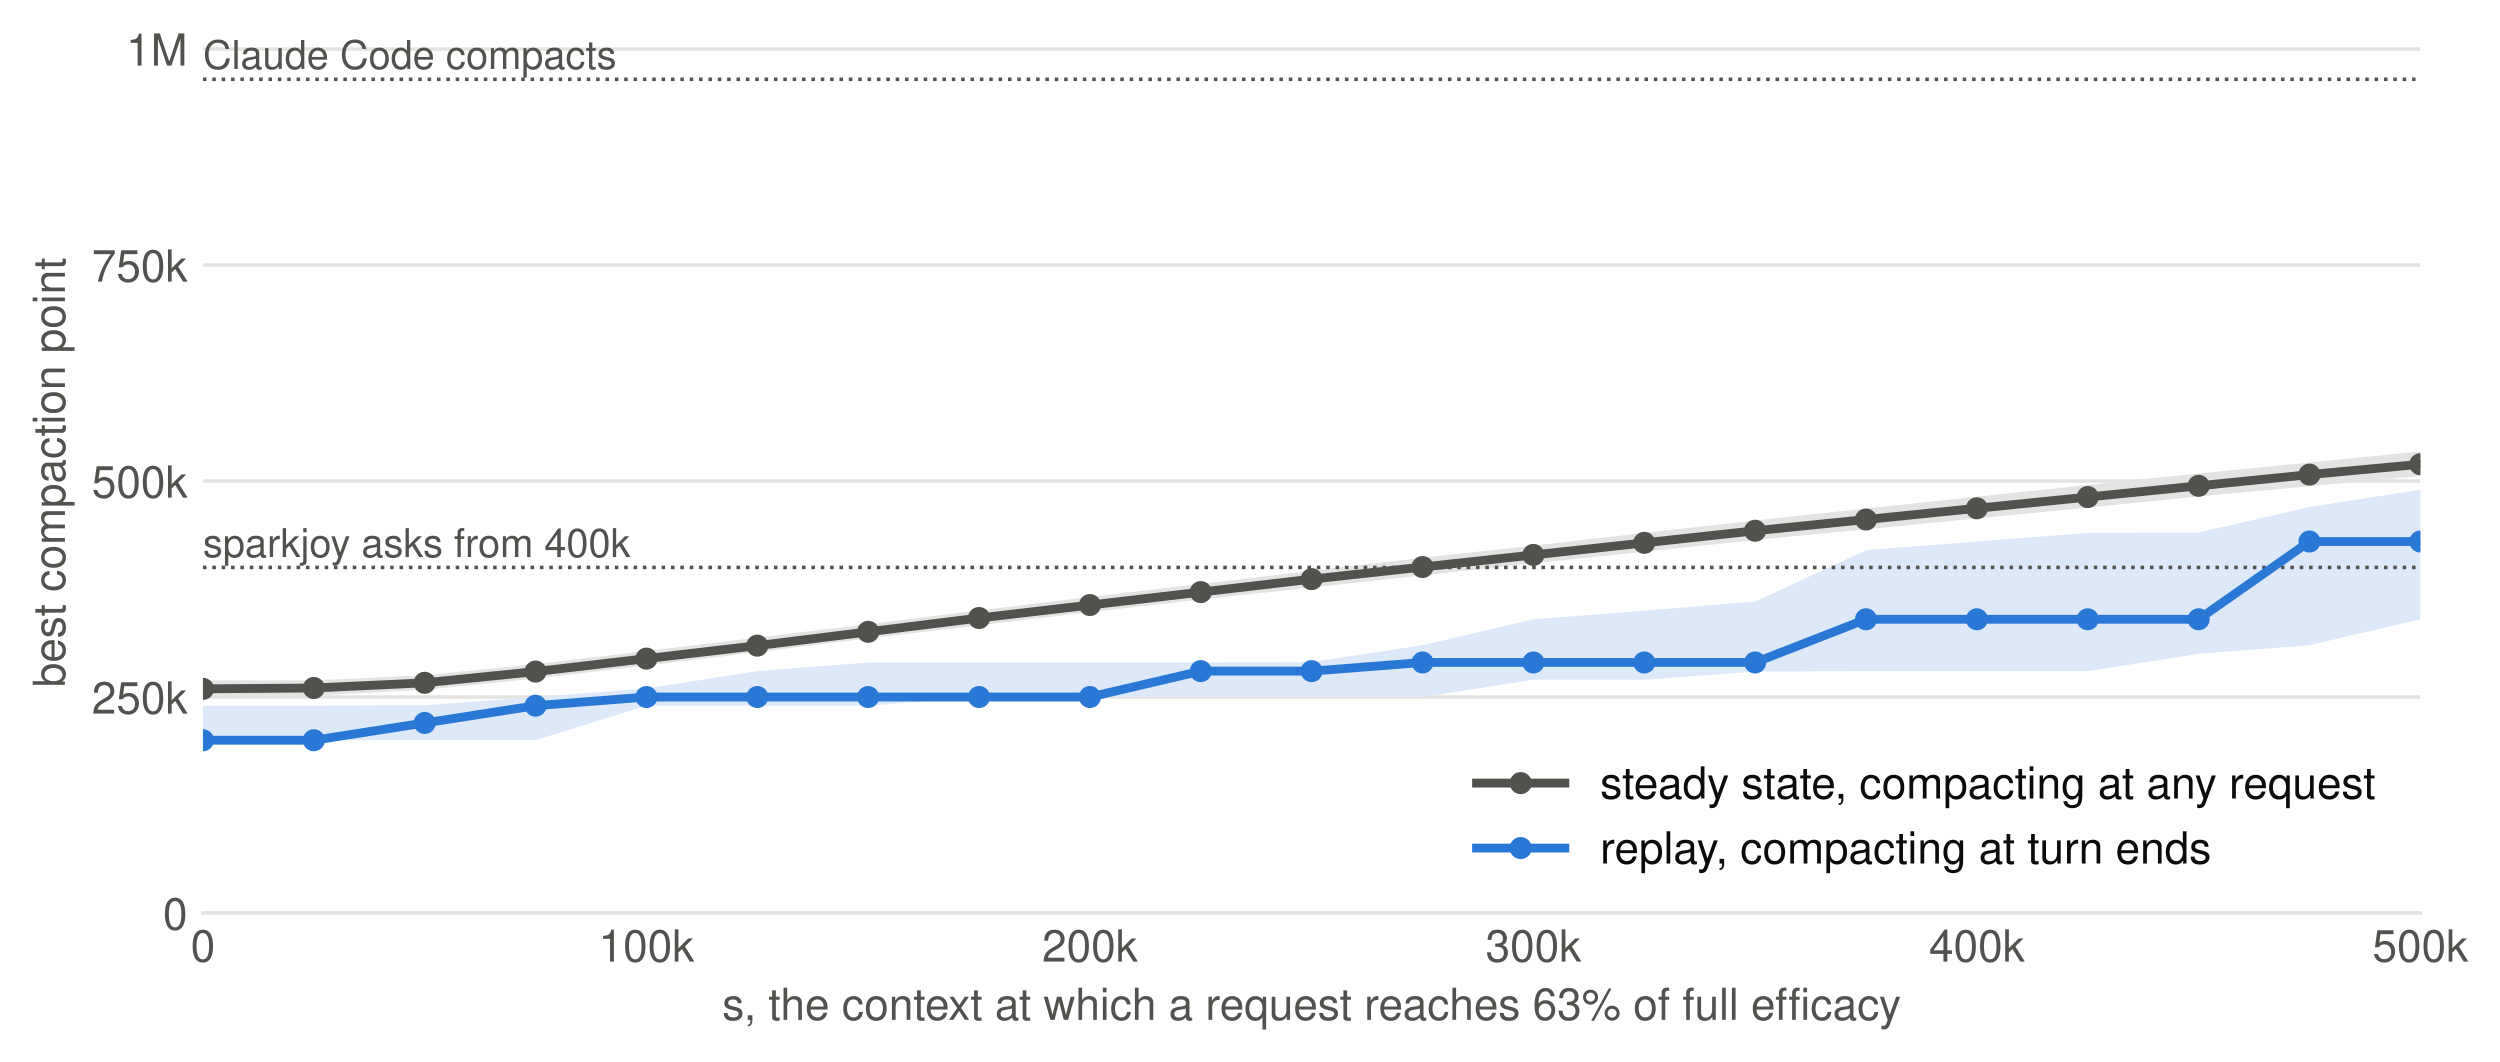
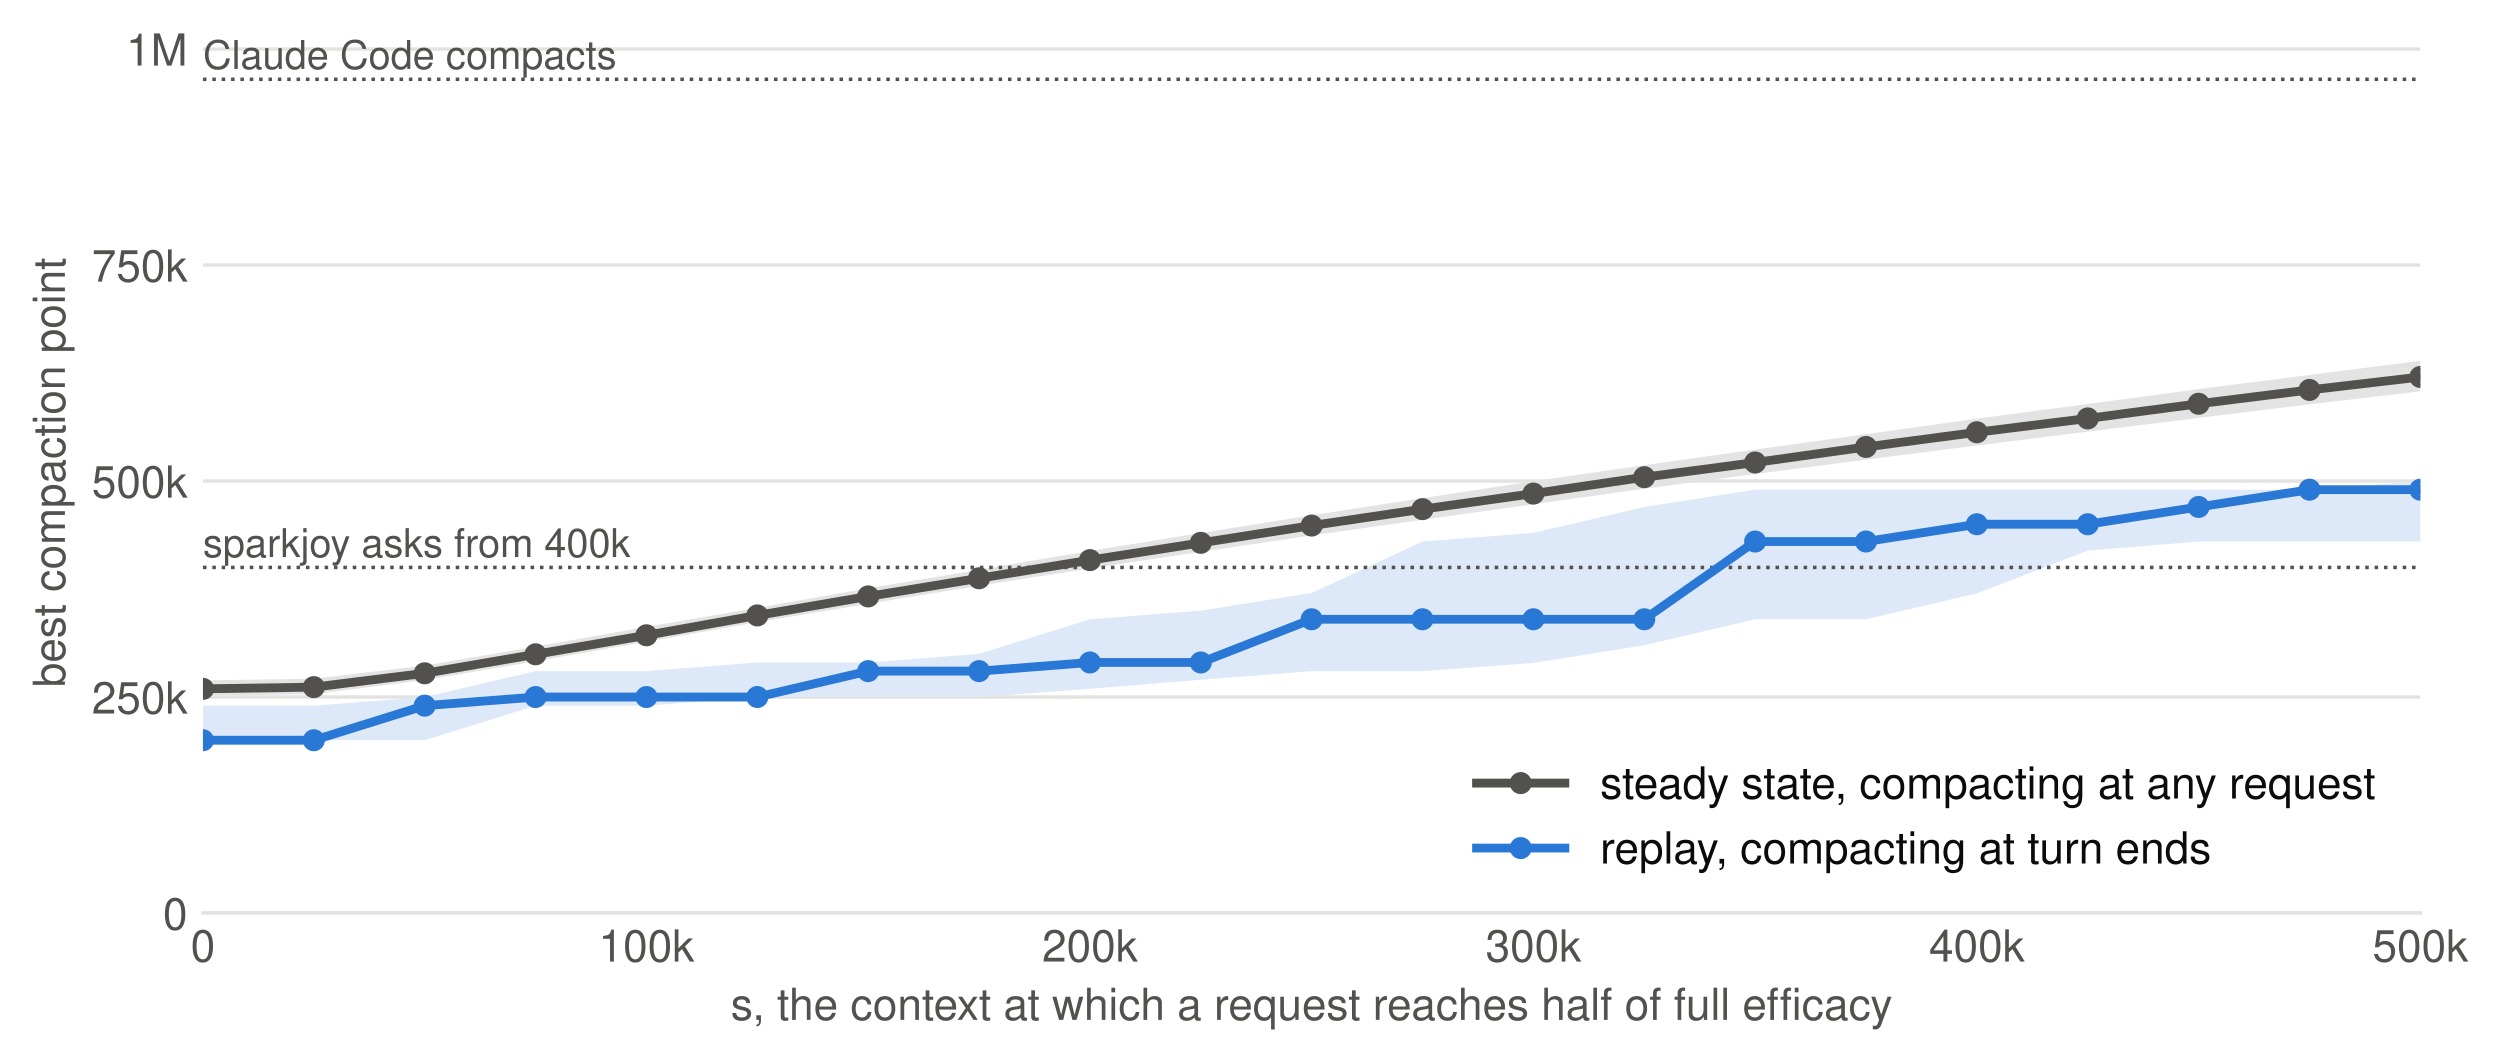
<svg xmlns="http://www.w3.org/2000/svg" xmlns:xlink="http://www.w3.org/1999/xlink" width="566.209pt" height="240.327pt" viewBox="0 0 566.209 240.327" version="1.1">
  <defs>
    <style type="text/css">*{stroke-linejoin: round; stroke-linecap: butt}</style>
  </defs>
  <g id="figure_1">
    <g id="patch_1">
      <path d="M 0 240.327  L 566.209 240.327  L 566.209 0  L 0 0  L 0 240.327  z " style="fill: none" />
    </g>
    <g id="axes_1">
      <g id="patch_2">
        <path d="M 45.967 206.784  L 548.167 206.784  L 548.167 7.2  L 45.967 7.2  L 45.967 206.784  z " style="fill: none" />
      </g>
      <g id="matplotlib.axis_1">
        <g id="xtick_1">
          <g id="line2d_1" />
          <g id="text_1">
            <text style="font-size: 10px; font-family: 'Helvetica', 'Arial', 'DejaVu Sans'; text-anchor: middle; fill: #52514e" x="45.967" y="217.784" transform="rotate(-0 45.96719 217.784)">0</text>
          </g>
        </g>
        <g id="xtick_2">
          <g id="line2d_2" />
          <g id="text_2">
            <text style="font-size: 10px; font-family: 'Helvetica', 'Arial', 'DejaVu Sans'; text-anchor: middle; fill: #52514e" x="146.407" y="217.784" transform="rotate(-0 146.4072 217.784)">100k</text>
          </g>
        </g>
        <g id="xtick_3">
          <g id="line2d_3" />
          <g id="text_3">
            <text style="font-size: 10px; font-family: 'Helvetica', 'Arial', 'DejaVu Sans'; text-anchor: middle; fill: #52514e" x="246.847" y="217.784" transform="rotate(-0 246.8472 217.784)">200k</text>
          </g>
        </g>
        <g id="xtick_4">
          <g id="line2d_4" />
          <g id="text_4">
            <text style="font-size: 10px; font-family: 'Helvetica', 'Arial', 'DejaVu Sans'; text-anchor: middle; fill: #52514e" x="347.287" y="217.784" transform="rotate(-0 347.2872 217.784)">300k</text>
          </g>
        </g>
        <g id="xtick_5">
          <g id="line2d_5" />
          <g id="text_5">
            <text style="font-size: 10px; font-family: 'Helvetica', 'Arial', 'DejaVu Sans'; text-anchor: middle; fill: #52514e" x="447.727" y="217.784" transform="rotate(-0 447.7272 217.784)">400k</text>
          </g>
        </g>
        <g id="xtick_6">
          <g id="line2d_6" />
          <g id="text_6">
            <text style="font-size: 10px; font-family: 'Helvetica', 'Arial', 'DejaVu Sans'; text-anchor: middle; fill: #52514e" x="548.167" y="217.784" transform="rotate(-0 548.1672 217.784)">500k</text>
          </g>
        </g>
        <g id="text_7">
-           <text style="font-size: 10px; font-family: 'Helvetica', 'Arial', 'DejaVu Sans'; text-anchor: middle; fill: #52514e" x="297.067" y="230.983" transform="rotate(-0 297.0672 230.9832)">s, the context at which a request reaches 63% of full efficacy</text>
+           <text style="font-size: 10px; font-family: 'Helvetica', 'Arial', 'DejaVu Sans'; text-anchor: middle; fill: #52514e" x="297.067" y="230.983" transform="rotate(-0 297.0672 230.9832)">s, the context at which a request reaches half of full efficacy</text>
        </g>
      </g>
      <g id="matplotlib.axis_2">
        <g id="ytick_1">
          <g id="line2d_7">
            <path d="M 45.967 206.784  L 548.167 206.784  " clip-path="url(#pe589eab913)" style="fill: none; stroke: #e4e3df; stroke-width: 0.8; stroke-linecap: square" />
          </g>
          <g id="line2d_8" />
          <g id="text_8">
            <text style="font-size: 10px; font-family: 'Helvetica', 'Arial', 'DejaVu Sans'; text-anchor: end; fill: #52514e" x="42.467" y="210.534" transform="rotate(-0 42.46719 210.534)">0</text>
          </g>
        </g>
        <g id="ytick_2">
          <g id="line2d_9">
            <path d="M 45.967 157.866  L 548.167 157.866  " clip-path="url(#pe589eab913)" style="fill: none; stroke: #e4e3df; stroke-width: 0.8; stroke-linecap: square" />
          </g>
          <g id="line2d_10" />
          <g id="text_9">
            <text style="font-size: 10px; font-family: 'Helvetica', 'Arial', 'DejaVu Sans'; text-anchor: end; fill: #52514e" x="42.467" y="161.616" transform="rotate(-0 42.46719 161.6164)">250k</text>
          </g>
        </g>
        <g id="ytick_3">
          <g id="line2d_11">
            <path d="M 45.967 108.949  L 548.167 108.949  " clip-path="url(#pe589eab913)" style="fill: none; stroke: #e4e3df; stroke-width: 0.8; stroke-linecap: square" />
          </g>
          <g id="line2d_12" />
          <g id="text_10">
            <text style="font-size: 10px; font-family: 'Helvetica', 'Arial', 'DejaVu Sans'; text-anchor: end; fill: #52514e" x="42.467" y="112.699" transform="rotate(-0 42.46719 112.6987)">500k</text>
          </g>
        </g>
        <g id="ytick_4">
          <g id="line2d_13">
            <path d="M 45.967 60.031  L 548.167 60.031  " clip-path="url(#pe589eab913)" style="fill: none; stroke: #e4e3df; stroke-width: 0.8; stroke-linecap: square" />
          </g>
          <g id="line2d_14" />
          <g id="text_11">
            <text style="font-size: 10px; font-family: 'Helvetica', 'Arial', 'DejaVu Sans'; text-anchor: end; fill: #52514e" x="42.467" y="63.781" transform="rotate(-0 42.46719 63.78106)">750k</text>
          </g>
        </g>
        <g id="ytick_5">
          <g id="line2d_15">
            <path d="M 45.967 11.113  L 548.167 11.113  " clip-path="url(#pe589eab913)" style="fill: none; stroke: #e4e3df; stroke-width: 0.8; stroke-linecap: square" />
          </g>
          <g id="line2d_16" />
          <g id="text_12">
            <text style="font-size: 10px; font-family: 'Helvetica', 'Arial', 'DejaVu Sans'; text-anchor: end; fill: #52514e" x="42.467" y="14.863" transform="rotate(-0 42.46719 14.86341)">1M</text>
          </g>
        </g>
        <g id="text_13">
          <text style="font-size: 10px; font-family: 'Helvetica', 'Arial', 'DejaVu Sans'; text-anchor: middle; fill: #52514e" x="14.7" y="106.992" transform="rotate(-90 14.7 106.992)">best compaction point</text>
        </g>
      </g>
      <g id="FillBetweenPolyCollection_1">
        <defs>
-           <path id="mf0d54e6262" d="M 45.967 -86.232  L 45.967 -82.727  L 71.077 -82.808  L 96.187 -84.097  L 121.297 -86.646  L 146.407 -89.576  L 171.517 -92.637  L 196.627 -95.731  L 221.737 -98.708  L 246.847 -101.692  L 271.957 -104.54  L 297.067 -107.279  L 322.177 -110.019  L 347.287 -112.758  L 372.397 -115.363  L 397.507 -118.031  L 422.617 -120.453  L 447.727 -122.923  L 472.837 -125.353  L 497.947 -127.885  L 523.057 -130.214  L 548.167 -132.511  L 548.167 -138.08  L 548.167 -138.08  L 523.057 -135.57  L 497.947 -133.092  L 472.837 -130.486  L 447.727 -127.838  L 422.617 -125.167  L 397.507 -122.455  L 372.397 -119.633  L 347.287 -116.755  L 322.177 -114.012  L 297.067 -111.08  L 271.957 -108.077  L 246.847 -105.141  L 221.737 -102.079  L 196.627 -98.983  L 171.517 -95.93  L 146.407 -92.885  L 121.297 -89.901  L 96.187 -87.406  L 71.077 -86.232  L 45.967 -86.232  z " />
-         </defs>
-         <g clip-path="url(#pe589eab913)">
-           <use xlink:href="#mf0d54e6262" x="0" y="240.327" style="fill: #e3e3e3" />
+           <path id="mcec9eee51c" d="M 45.967 -86.232  L 45.967 -82.727  L 71.077 -83.118  L 96.187 -86.297  L 121.297 -90.559  L 146.407 -94.987  L 171.517 -99.406  L 196.627 -103.562  L 221.737 -107.659  L 246.847 -111.584  L 271.957 -115.34  L 297.067 -119.058  L 322.177 -122.605  L 347.287 -126.135  L 372.397 -129.646  L 397.507 -132.975  L 422.617 -136.228  L 447.727 -139.432  L 472.837 -142.563  L 497.947 -145.674  L 523.057 -148.751  L 548.167 -151.693  L 548.167 -158.627  L 548.167 -158.627  L 523.057 -155.411  L 497.947 -152.201  L 472.837 -148.843  L 447.727 -145.515  L 422.617 -141.997  L 397.507 -138.505  L 372.397 -134.983  L 347.287 -131.331  L 322.177 -127.515  L 297.067 -123.629  L 271.957 -119.618  L 246.847 -115.554  L 221.737 -111.307  L 196.627 -107.098  L 171.517 -102.666  L 146.407 -98.362  L 121.297 -93.865  L 96.187 -89.595  L 71.077 -86.623  L 45.967 -86.232  z " />
+         </defs>
+         <g clip-path="url(#pe589eab913)">
+           <use xlink:href="#mcec9eee51c" x="0" y="240.327" style="fill: #e3e3e3" />
        </g>
      </g>
      <g id="FillBetweenPolyCollection_2">
        <defs>
-           <path id="m442aa8e54c" d="M 45.967 -80.504  L 45.967 -72.677  L 71.077 -72.677  L 96.187 -72.677  L 121.297 -72.677  L 146.407 -80.504  L 171.517 -80.504  L 196.627 -80.504  L 221.737 -82.461  L 246.847 -82.461  L 271.957 -82.461  L 297.067 -82.461  L 322.177 -82.461  L 347.287 -86.374  L 372.397 -86.374  L 397.507 -88.233  L 422.617 -88.331  L 447.727 -88.331  L 472.837 -88.331  L 497.947 -92.244  L 523.057 -94.201  L 548.167 -100.071  L 548.167 -129.422  L 548.167 -129.422  L 523.057 -125.508  L 497.947 -119.736  L 472.837 -119.638  L 447.727 -117.681  L 422.617 -115.725  L 397.507 -104.082  L 372.397 -102.028  L 347.287 -100.071  L 322.177 -94.201  L 297.067 -90.385  L 271.957 -90.287  L 246.847 -90.287  L 221.737 -90.287  L 196.627 -90.287  L 171.517 -88.331  L 146.407 -84.417  L 121.297 -82.461  L 96.187 -80.602  L 71.077 -80.504  L 45.967 -80.504  z " />
-         </defs>
-         <g clip-path="url(#pe589eab913)">
-           <use xlink:href="#m442aa8e54c" x="0" y="240.327" style="fill: #dde9f8" />
+           <path id="me3b108b234" d="M 45.967 -80.504  L 45.967 -72.677  L 71.077 -72.677  L 96.187 -72.677  L 121.297 -80.504  L 146.407 -80.504  L 171.517 -82.461  L 196.627 -82.461  L 221.737 -82.461  L 246.847 -84.319  L 271.957 -86.374  L 297.067 -88.331  L 322.177 -88.331  L 347.287 -90.19  L 372.397 -94.201  L 397.507 -100.071  L 422.617 -100.071  L 447.727 -105.941  L 472.837 -115.627  L 497.947 -117.681  L 523.057 -117.681  L 548.167 -117.681  L 548.167 -131.378  L 548.167 -131.378  L 523.057 -129.422  L 497.947 -129.422  L 472.837 -129.422  L 447.727 -129.422  L 422.617 -129.422  L 397.507 -129.422  L 372.397 -125.508  L 347.287 -119.638  L 322.177 -117.681  L 297.067 -106.039  L 271.957 -102.028  L 246.847 -100.071  L 221.737 -92.244  L 196.627 -90.287  L 171.517 -90.287  L 146.407 -88.331  L 121.297 -88.331  L 96.187 -82.461  L 71.077 -80.504  L 45.967 -80.504  z " />
+         </defs>
+         <g clip-path="url(#pe589eab913)">
+           <use xlink:href="#me3b108b234" x="0" y="240.327" style="fill: #dde9f8" />
        </g>
      </g>
      <g id="line2d_17">
        <path d="M 45.967 128.516  L 548.167 128.516  " clip-path="url(#pe589eab913)" style="fill: none; stroke-dasharray: 0.8,1.32; stroke-dashoffset: 0; stroke: #52514e; stroke-width: 0.8" />
      </g>
      <g id="line2d_18">
        <path d="M 45.967 17.962  L 548.167 17.962  " clip-path="url(#pe589eab913)" style="fill: none; stroke-dasharray: 0.8,1.32; stroke-dashoffset: 0; stroke: #52514e; stroke-width: 0.8" />
      </g>
      <g id="line2d_19">
-         <path d="M 45.967 156.014  L 71.077 155.818  L 96.187 154.644  L 121.297 152.1  L 146.407 149.165  L 171.517 146.23  L 196.627 143.1  L 221.737 139.969  L 246.847 137.034  L 271.957 134.099  L 297.067 131.164  L 322.177 128.424  L 347.287 125.685  L 372.397 122.946  L 397.507 120.206  L 422.617 117.662  L 447.727 115.119  L 472.837 112.575  L 497.947 110.031  L 523.057 107.488  L 548.167 105.14  " clip-path="url(#pe589eab913)" style="fill: none; stroke: #52514e; stroke-width: 2; stroke-linecap: square" />
+         <path d="M 45.967 156.014  L 71.077 155.623  L 96.187 152.492  L 121.297 148.187  L 146.407 143.882  L 171.517 139.382  L 196.627 135.077  L 221.737 130.968  L 246.847 126.859  L 271.957 122.946  L 297.067 119.032  L 322.177 115.314  L 347.287 111.792  L 372.397 108.075  L 397.507 104.748  L 422.617 101.226  L 447.727 97.9  L 472.837 94.769  L 497.947 91.443  L 523.057 88.312  L 548.167 85.377  " clip-path="url(#pe589eab913)" style="fill: none; stroke: #52514e; stroke-width: 2; stroke-linecap: square" />
        <defs>
          <path id="m1e91a88537" d="M 0 2  C 0.53 2 1.039 1.789 1.414 1.414  C 1.789 1.039 2 0.53 2 0  C 2 -0.53 1.789 -1.039 1.414 -1.414  C 1.039 -1.789 0.53 -2 0 -2  C -0.53 -2 -1.039 -1.789 -1.414 -1.414  C -1.789 -1.039 -2 -0.53 -2 0  C -2 0.53 -1.789 1.039 -1.414 1.414  C -1.039 1.789 -0.53 2 0 2  z " style="stroke: #52514e" />
        </defs>
        <g clip-path="url(#pe589eab913)">
          <use xlink:href="#m1e91a88537" x="45.967" y="156.014" style="fill: #52514e; stroke: #52514e" />
-           <use xlink:href="#m1e91a88537" x="71.077" y="155.818" style="fill: #52514e; stroke: #52514e" />
-           <use xlink:href="#m1e91a88537" x="96.187" y="154.644" style="fill: #52514e; stroke: #52514e" />
-           <use xlink:href="#m1e91a88537" x="121.297" y="152.1" style="fill: #52514e; stroke: #52514e" />
-           <use xlink:href="#m1e91a88537" x="146.407" y="149.165" style="fill: #52514e; stroke: #52514e" />
-           <use xlink:href="#m1e91a88537" x="171.517" y="146.23" style="fill: #52514e; stroke: #52514e" />
-           <use xlink:href="#m1e91a88537" x="196.627" y="143.1" style="fill: #52514e; stroke: #52514e" />
-           <use xlink:href="#m1e91a88537" x="221.737" y="139.969" style="fill: #52514e; stroke: #52514e" />
-           <use xlink:href="#m1e91a88537" x="246.847" y="137.034" style="fill: #52514e; stroke: #52514e" />
-           <use xlink:href="#m1e91a88537" x="271.957" y="134.099" style="fill: #52514e; stroke: #52514e" />
-           <use xlink:href="#m1e91a88537" x="297.067" y="131.164" style="fill: #52514e; stroke: #52514e" />
-           <use xlink:href="#m1e91a88537" x="322.177" y="128.424" style="fill: #52514e; stroke: #52514e" />
-           <use xlink:href="#m1e91a88537" x="347.287" y="125.685" style="fill: #52514e; stroke: #52514e" />
-           <use xlink:href="#m1e91a88537" x="372.397" y="122.946" style="fill: #52514e; stroke: #52514e" />
-           <use xlink:href="#m1e91a88537" x="397.507" y="120.206" style="fill: #52514e; stroke: #52514e" />
-           <use xlink:href="#m1e91a88537" x="422.617" y="117.662" style="fill: #52514e; stroke: #52514e" />
-           <use xlink:href="#m1e91a88537" x="447.727" y="115.119" style="fill: #52514e; stroke: #52514e" />
-           <use xlink:href="#m1e91a88537" x="472.837" y="112.575" style="fill: #52514e; stroke: #52514e" />
-           <use xlink:href="#m1e91a88537" x="497.947" y="110.031" style="fill: #52514e; stroke: #52514e" />
-           <use xlink:href="#m1e91a88537" x="523.057" y="107.488" style="fill: #52514e; stroke: #52514e" />
-           <use xlink:href="#m1e91a88537" x="548.167" y="105.14" style="fill: #52514e; stroke: #52514e" />
+           <use xlink:href="#m1e91a88537" x="71.077" y="155.623" style="fill: #52514e; stroke: #52514e" />
+           <use xlink:href="#m1e91a88537" x="96.187" y="152.492" style="fill: #52514e; stroke: #52514e" />
+           <use xlink:href="#m1e91a88537" x="121.297" y="148.187" style="fill: #52514e; stroke: #52514e" />
+           <use xlink:href="#m1e91a88537" x="146.407" y="143.882" style="fill: #52514e; stroke: #52514e" />
+           <use xlink:href="#m1e91a88537" x="171.517" y="139.382" style="fill: #52514e; stroke: #52514e" />
+           <use xlink:href="#m1e91a88537" x="196.627" y="135.077" style="fill: #52514e; stroke: #52514e" />
+           <use xlink:href="#m1e91a88537" x="221.737" y="130.968" style="fill: #52514e; stroke: #52514e" />
+           <use xlink:href="#m1e91a88537" x="246.847" y="126.859" style="fill: #52514e; stroke: #52514e" />
+           <use xlink:href="#m1e91a88537" x="271.957" y="122.946" style="fill: #52514e; stroke: #52514e" />
+           <use xlink:href="#m1e91a88537" x="297.067" y="119.032" style="fill: #52514e; stroke: #52514e" />
+           <use xlink:href="#m1e91a88537" x="322.177" y="115.314" style="fill: #52514e; stroke: #52514e" />
+           <use xlink:href="#m1e91a88537" x="347.287" y="111.792" style="fill: #52514e; stroke: #52514e" />
+           <use xlink:href="#m1e91a88537" x="372.397" y="108.075" style="fill: #52514e; stroke: #52514e" />
+           <use xlink:href="#m1e91a88537" x="397.507" y="104.748" style="fill: #52514e; stroke: #52514e" />
+           <use xlink:href="#m1e91a88537" x="422.617" y="101.226" style="fill: #52514e; stroke: #52514e" />
+           <use xlink:href="#m1e91a88537" x="447.727" y="97.9" style="fill: #52514e; stroke: #52514e" />
+           <use xlink:href="#m1e91a88537" x="472.837" y="94.769" style="fill: #52514e; stroke: #52514e" />
+           <use xlink:href="#m1e91a88537" x="497.947" y="91.443" style="fill: #52514e; stroke: #52514e" />
+           <use xlink:href="#m1e91a88537" x="523.057" y="88.312" style="fill: #52514e; stroke: #52514e" />
+           <use xlink:href="#m1e91a88537" x="548.167" y="85.377" style="fill: #52514e; stroke: #52514e" />
        </g>
      </g>
      <g id="line2d_20">
-         <path d="M 45.967 167.65  L 71.077 167.65  L 96.187 163.736  L 121.297 159.823  L 146.407 157.866  L 171.517 157.866  L 196.627 157.866  L 221.737 157.866  L 246.847 157.866  L 271.957 151.996  L 297.067 151.996  L 322.177 150.04  L 347.287 150.04  L 372.397 150.04  L 397.507 150.04  L 422.617 140.256  L 447.727 140.256  L 472.837 140.256  L 497.947 140.256  L 523.057 122.646  L 548.167 122.646  " clip-path="url(#pe589eab913)" style="fill: none; stroke: #2a78d6; stroke-width: 2; stroke-linecap: square" />
+         <path d="M 45.967 167.65  L 71.077 167.65  L 96.187 159.823  L 121.297 157.866  L 146.407 157.866  L 171.517 157.866  L 196.627 151.996  L 221.737 151.996  L 246.847 150.04  L 271.957 150.04  L 297.067 140.256  L 322.177 140.256  L 347.287 140.256  L 372.397 140.256  L 397.507 122.646  L 422.617 122.646  L 447.727 118.732  L 472.837 118.732  L 497.947 114.819  L 523.057 110.905  L 548.167 110.905  " clip-path="url(#pe589eab913)" style="fill: none; stroke: #2a78d6; stroke-width: 2; stroke-linecap: square" />
        <defs>
          <path id="m4f8a6ebb5b" d="M 0 2  C 0.53 2 1.039 1.789 1.414 1.414  C 1.789 1.039 2 0.53 2 0  C 2 -0.53 1.789 -1.039 1.414 -1.414  C 1.039 -1.789 0.53 -2 0 -2  C -0.53 -2 -1.039 -1.789 -1.414 -1.414  C -1.789 -1.039 -2 -0.53 -2 0  C -2 0.53 -1.789 1.039 -1.414 1.414  C -1.039 1.789 -0.53 2 0 2  z " style="stroke: #2a78d6" />
        </defs>
        <g clip-path="url(#pe589eab913)">
          <use xlink:href="#m4f8a6ebb5b" x="45.967" y="167.65" style="fill: #2a78d6; stroke: #2a78d6" />
          <use xlink:href="#m4f8a6ebb5b" x="71.077" y="167.65" style="fill: #2a78d6; stroke: #2a78d6" />
-           <use xlink:href="#m4f8a6ebb5b" x="96.187" y="163.736" style="fill: #2a78d6; stroke: #2a78d6" />
-           <use xlink:href="#m4f8a6ebb5b" x="121.297" y="159.823" style="fill: #2a78d6; stroke: #2a78d6" />
+           <use xlink:href="#m4f8a6ebb5b" x="96.187" y="159.823" style="fill: #2a78d6; stroke: #2a78d6" />
+           <use xlink:href="#m4f8a6ebb5b" x="121.297" y="157.866" style="fill: #2a78d6; stroke: #2a78d6" />
          <use xlink:href="#m4f8a6ebb5b" x="146.407" y="157.866" style="fill: #2a78d6; stroke: #2a78d6" />
          <use xlink:href="#m4f8a6ebb5b" x="171.517" y="157.866" style="fill: #2a78d6; stroke: #2a78d6" />
-           <use xlink:href="#m4f8a6ebb5b" x="196.627" y="157.866" style="fill: #2a78d6; stroke: #2a78d6" />
-           <use xlink:href="#m4f8a6ebb5b" x="221.737" y="157.866" style="fill: #2a78d6; stroke: #2a78d6" />
-           <use xlink:href="#m4f8a6ebb5b" x="246.847" y="157.866" style="fill: #2a78d6; stroke: #2a78d6" />
-           <use xlink:href="#m4f8a6ebb5b" x="271.957" y="151.996" style="fill: #2a78d6; stroke: #2a78d6" />
-           <use xlink:href="#m4f8a6ebb5b" x="297.067" y="151.996" style="fill: #2a78d6; stroke: #2a78d6" />
-           <use xlink:href="#m4f8a6ebb5b" x="322.177" y="150.04" style="fill: #2a78d6; stroke: #2a78d6" />
-           <use xlink:href="#m4f8a6ebb5b" x="347.287" y="150.04" style="fill: #2a78d6; stroke: #2a78d6" />
-           <use xlink:href="#m4f8a6ebb5b" x="372.397" y="150.04" style="fill: #2a78d6; stroke: #2a78d6" />
-           <use xlink:href="#m4f8a6ebb5b" x="397.507" y="150.04" style="fill: #2a78d6; stroke: #2a78d6" />
-           <use xlink:href="#m4f8a6ebb5b" x="422.617" y="140.256" style="fill: #2a78d6; stroke: #2a78d6" />
-           <use xlink:href="#m4f8a6ebb5b" x="447.727" y="140.256" style="fill: #2a78d6; stroke: #2a78d6" />
-           <use xlink:href="#m4f8a6ebb5b" x="472.837" y="140.256" style="fill: #2a78d6; stroke: #2a78d6" />
-           <use xlink:href="#m4f8a6ebb5b" x="497.947" y="140.256" style="fill: #2a78d6; stroke: #2a78d6" />
-           <use xlink:href="#m4f8a6ebb5b" x="523.057" y="122.646" style="fill: #2a78d6; stroke: #2a78d6" />
-           <use xlink:href="#m4f8a6ebb5b" x="548.167" y="122.646" style="fill: #2a78d6; stroke: #2a78d6" />
+           <use xlink:href="#m4f8a6ebb5b" x="196.627" y="151.996" style="fill: #2a78d6; stroke: #2a78d6" />
+           <use xlink:href="#m4f8a6ebb5b" x="221.737" y="151.996" style="fill: #2a78d6; stroke: #2a78d6" />
+           <use xlink:href="#m4f8a6ebb5b" x="246.847" y="150.04" style="fill: #2a78d6; stroke: #2a78d6" />
+           <use xlink:href="#m4f8a6ebb5b" x="271.957" y="150.04" style="fill: #2a78d6; stroke: #2a78d6" />
+           <use xlink:href="#m4f8a6ebb5b" x="297.067" y="140.256" style="fill: #2a78d6; stroke: #2a78d6" />
+           <use xlink:href="#m4f8a6ebb5b" x="322.177" y="140.256" style="fill: #2a78d6; stroke: #2a78d6" />
+           <use xlink:href="#m4f8a6ebb5b" x="347.287" y="140.256" style="fill: #2a78d6; stroke: #2a78d6" />
+           <use xlink:href="#m4f8a6ebb5b" x="372.397" y="140.256" style="fill: #2a78d6; stroke: #2a78d6" />
+           <use xlink:href="#m4f8a6ebb5b" x="397.507" y="122.646" style="fill: #2a78d6; stroke: #2a78d6" />
+           <use xlink:href="#m4f8a6ebb5b" x="422.617" y="122.646" style="fill: #2a78d6; stroke: #2a78d6" />
+           <use xlink:href="#m4f8a6ebb5b" x="447.727" y="118.732" style="fill: #2a78d6; stroke: #2a78d6" />
+           <use xlink:href="#m4f8a6ebb5b" x="472.837" y="118.732" style="fill: #2a78d6; stroke: #2a78d6" />
+           <use xlink:href="#m4f8a6ebb5b" x="497.947" y="114.819" style="fill: #2a78d6; stroke: #2a78d6" />
+           <use xlink:href="#m4f8a6ebb5b" x="523.057" y="110.905" style="fill: #2a78d6; stroke: #2a78d6" />
+           <use xlink:href="#m4f8a6ebb5b" x="548.167" y="110.905" style="fill: #2a78d6; stroke: #2a78d6" />
        </g>
      </g>
      <g id="patch_3">
        <path d="M 45.967 206.784  L 548.167 206.784  " style="fill: none; stroke: #e4e3df; stroke-width: 0.8; stroke-linejoin: miter; stroke-linecap: square" />
      </g>
      <g id="text_14">
        <text style="font-size: 9px; font-family: 'Helvetica', 'Arial', 'DejaVu Sans'; text-anchor: start; fill: #52514e" x="45.967" y="126.168" transform="rotate(-0 45.96719 126.1677)">sparkjoy asks from 400k</text>
      </g>
      <g id="text_15">
        <text style="font-size: 9px; font-family: 'Helvetica', 'Arial', 'DejaVu Sans'; text-anchor: start; fill: #52514e" x="45.967" y="15.614" transform="rotate(-0 45.96719 15.61383)">Claude Code compacts</text>
      </g>
      <g id="legend_1">
        <g id="line2d_21">
          <path d="M 334.413 177.359  L 344.413 177.359  L 354.413 177.359  " style="fill: none; stroke: #52514e; stroke-width: 2; stroke-linecap: square" />
          <g>
            <use xlink:href="#m1e91a88537" x="344.413" y="177.359" style="fill: #52514e; stroke: #52514e" />
          </g>
        </g>
        <g id="text_16">
          <text style="font-size: 10px; font-family: 'Helvetica', 'Arial', 'DejaVu Sans'; text-anchor: start; fill: #0b0b0b" x="362.413" y="180.859" transform="rotate(-0 362.4125 180.859)">steady state, compacting at any request</text>
        </g>
        <g id="line2d_22">
          <path d="M 334.413 192.071  L 344.413 192.071  L 354.413 192.071  " style="fill: none; stroke: #2a78d6; stroke-width: 2; stroke-linecap: square" />
          <g>
            <use xlink:href="#m4f8a6ebb5b" x="344.413" y="192.071" style="fill: #2a78d6; stroke: #2a78d6" />
          </g>
        </g>
        <g id="text_17">
          <text style="font-size: 10px; font-family: 'Helvetica', 'Arial', 'DejaVu Sans'; text-anchor: start; fill: #0b0b0b" x="362.413" y="195.571" transform="rotate(-0 362.4125 195.5715)">replay, compacting at turn ends</text>
        </g>
      </g>
    </g>
  </g>
  <defs>
    <clipPath id="pe589eab913">
      <rect x="45.967" y="7.2" width="502.2" height="199.584" />
    </clipPath>
  </defs>
</svg>
